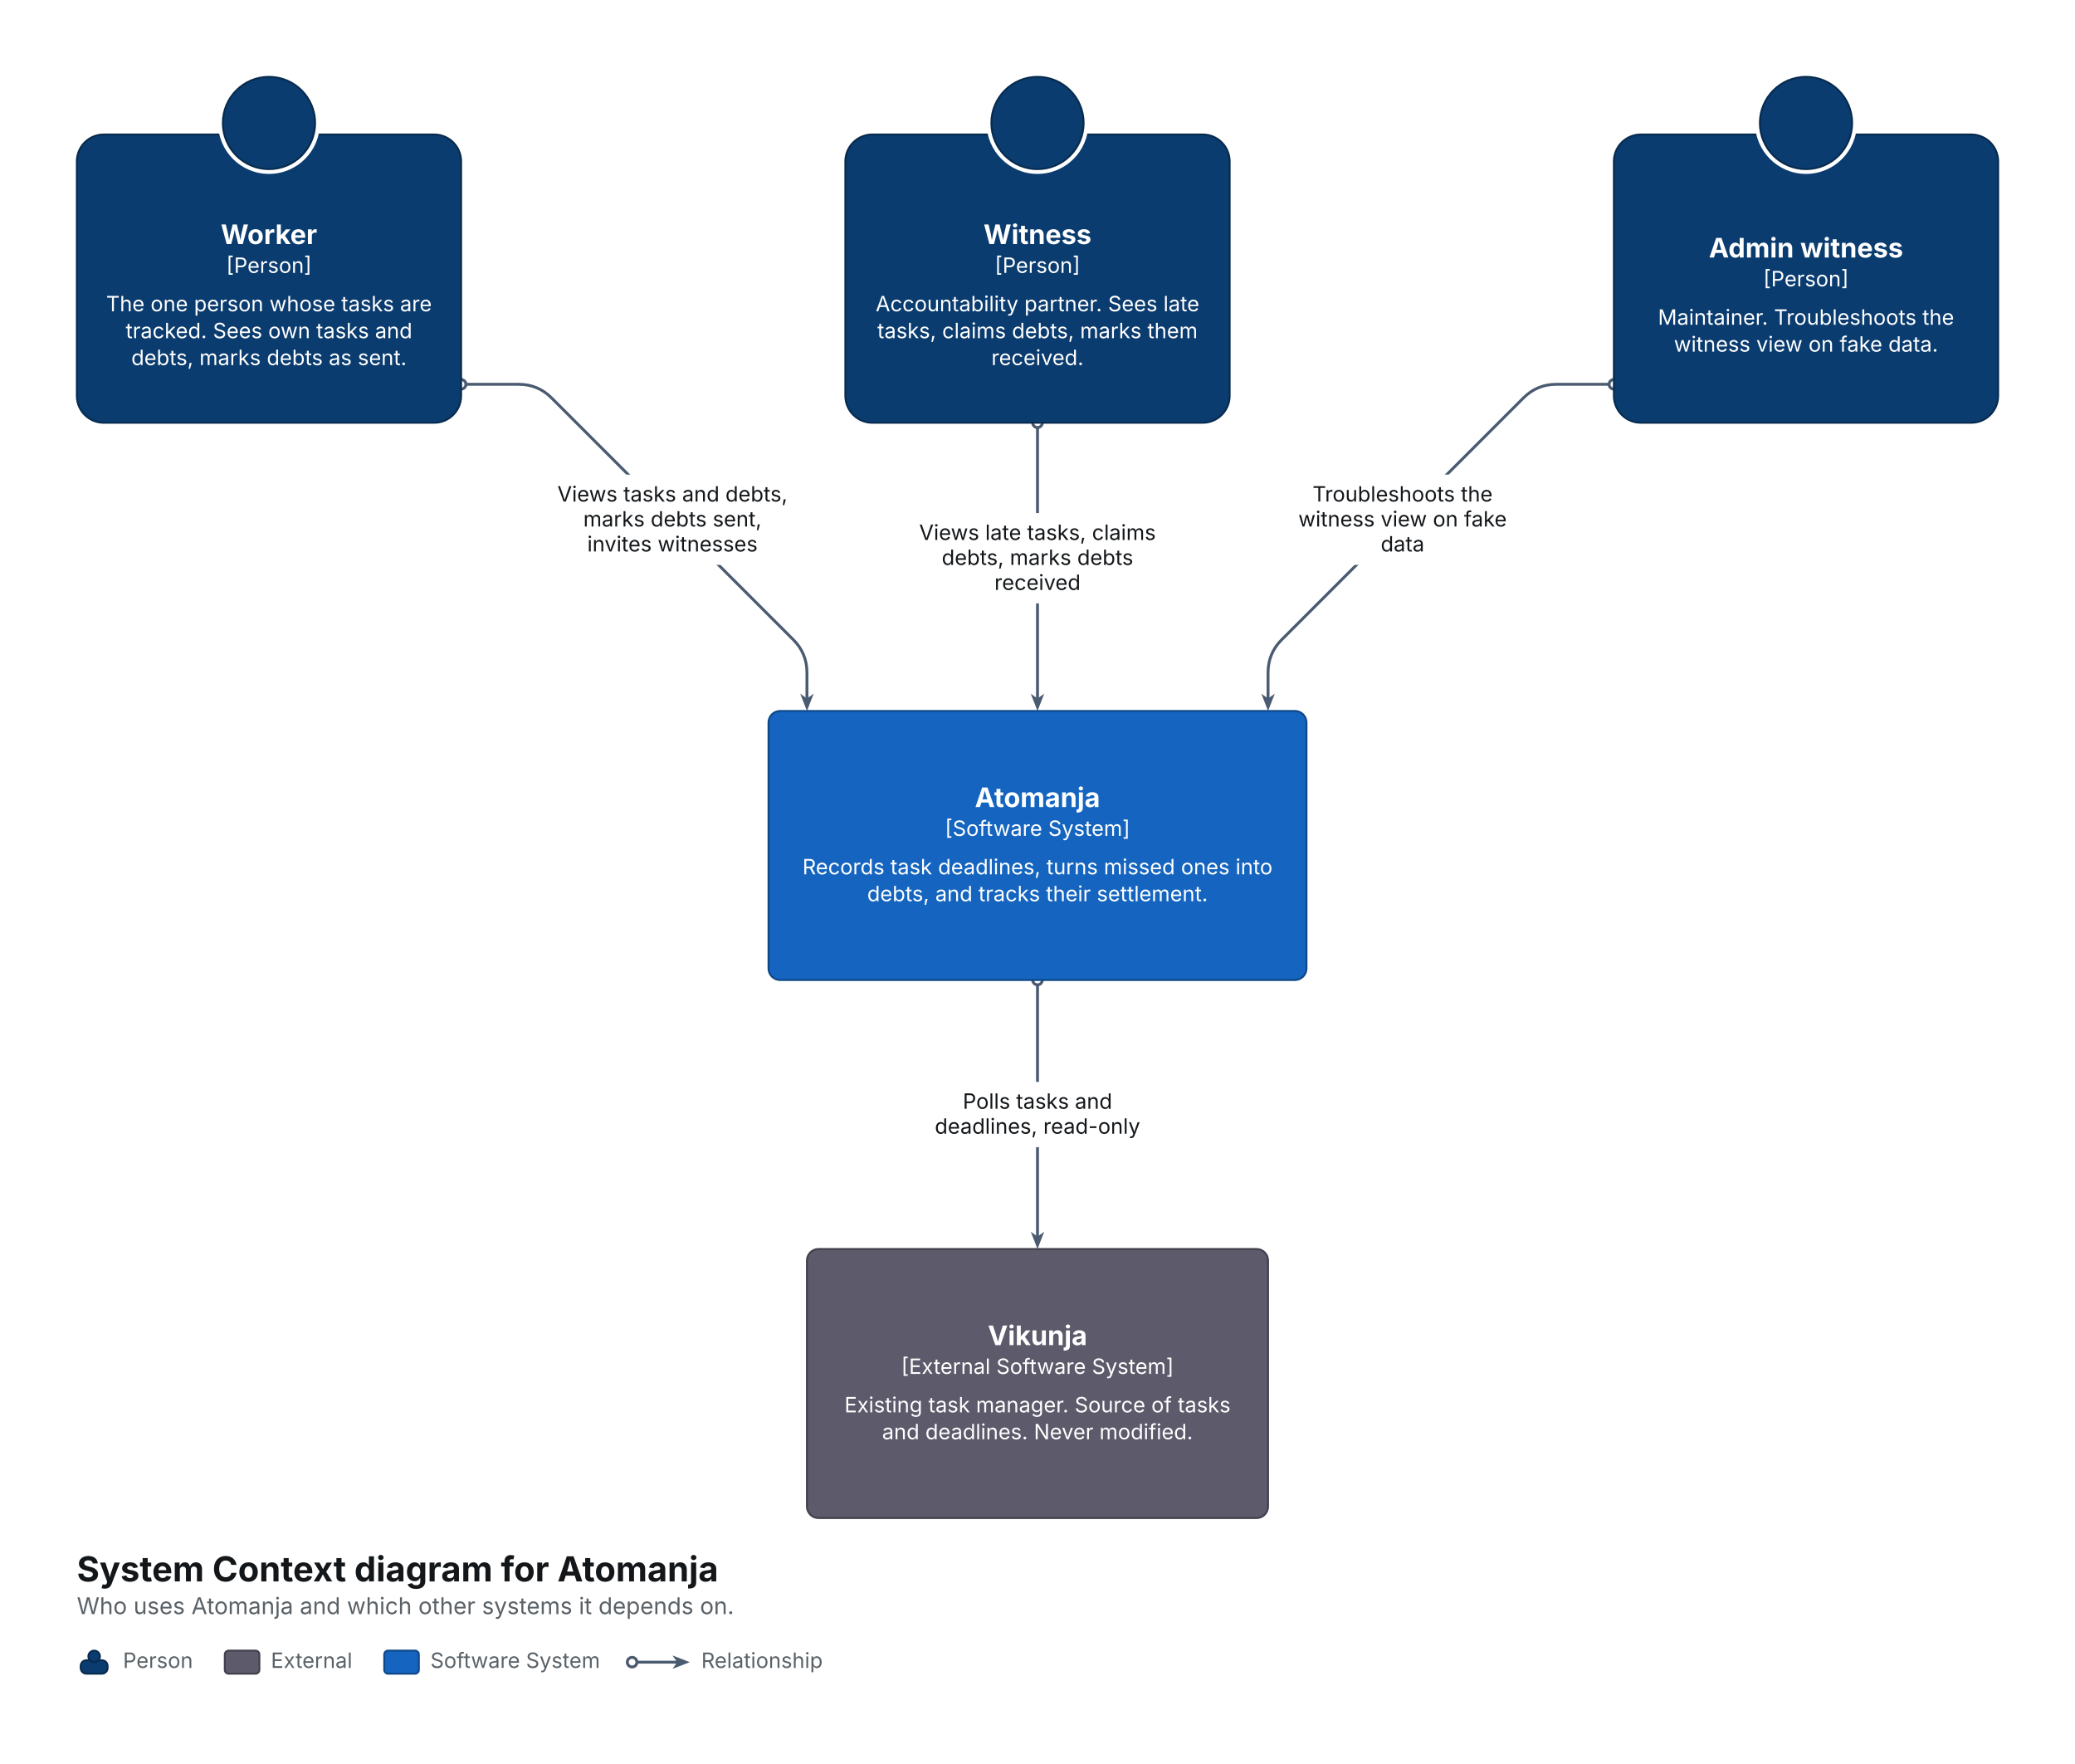
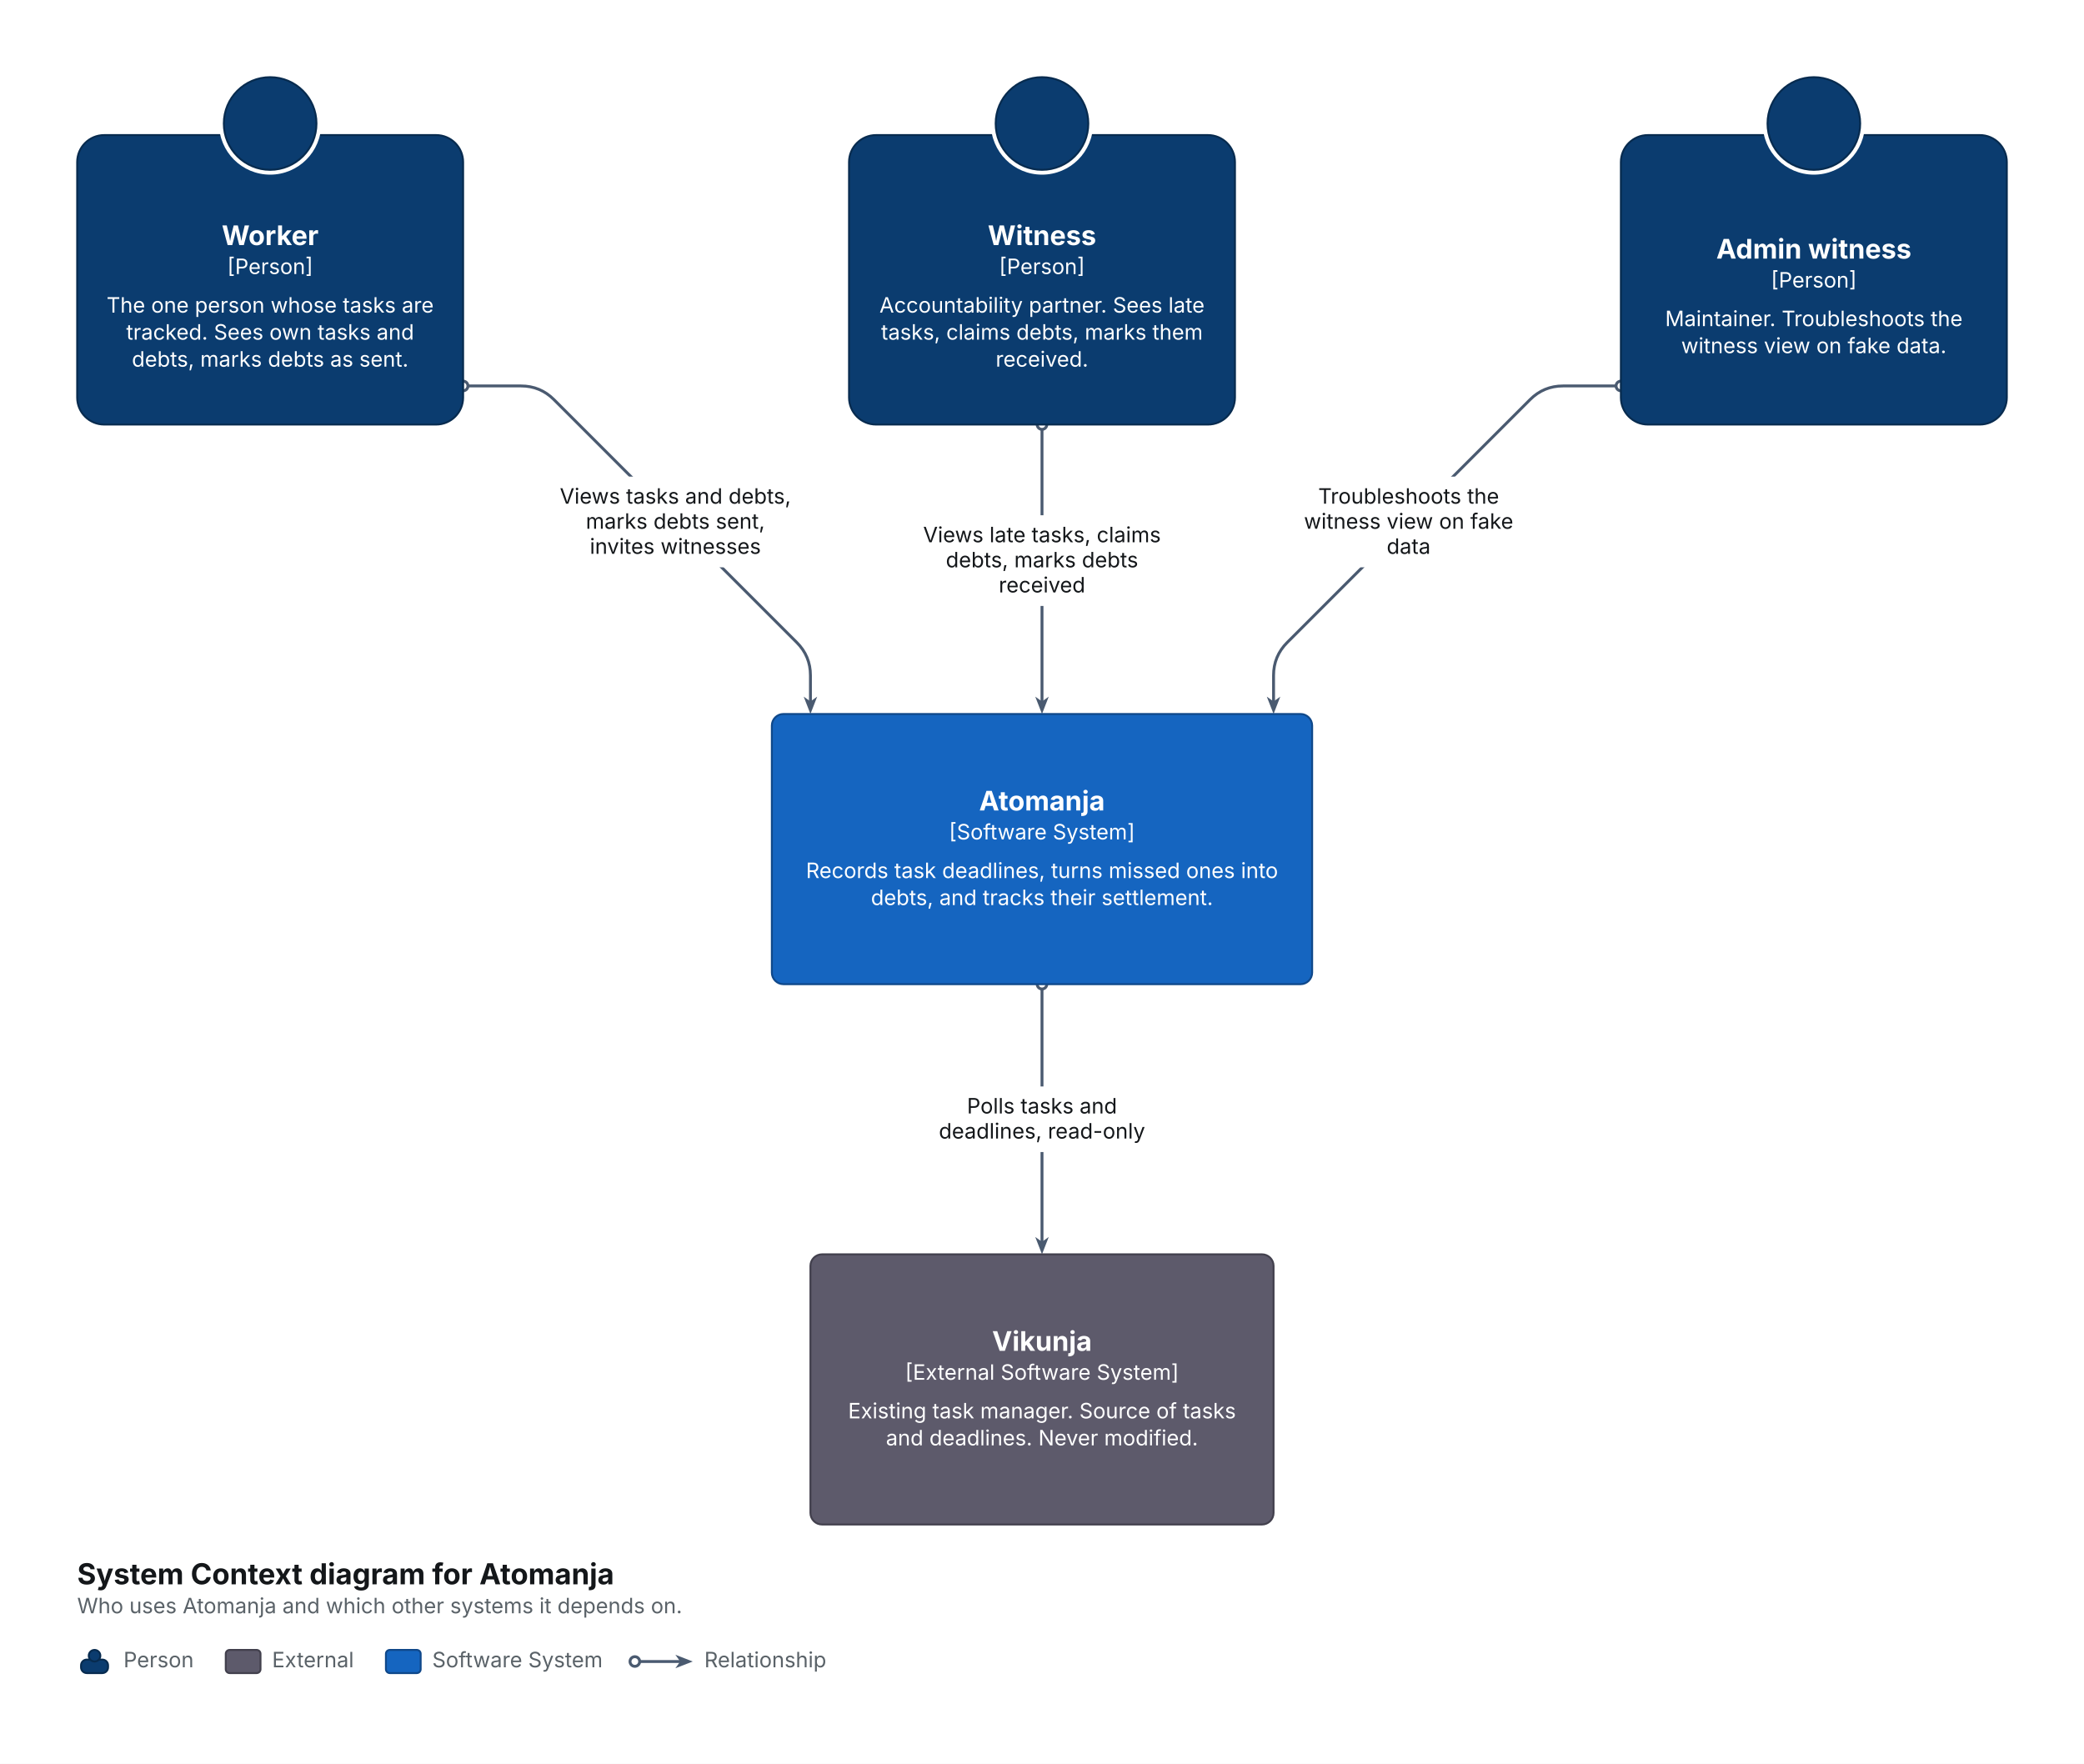
- <svg xmlns="http://www.w3.org/2000/svg" viewBox="80 40 1080 918" width="1080" height="918" xml:space="preserve">
-   <rect x="80" y="40" width="1080" height="918" fill="#ffffff" />
+ <svg xmlns="http://www.w3.org/2000/svg" viewBox="80 40 1080 914" width="1080" height="914" xml:space="preserve">
+   <rect x="80" y="40" width="1080" height="914" fill="#ffffff" />
  <g class="line">
    <path d="M320 240 L350 240 Q360 240 367.1 247.1 L492.9 372.9 Q500 380 500 390 L500 404" fill="none" stroke="#4a5a70" stroke-width="1.5" stroke-linejoin="round" />
    <path d="M500 410 L496.5 401 L500 403.5 L503.5 401 Z" fill="#4a5a70" />
    <circle cx="320" cy="240" r="2.5" fill="#ffffff" stroke="#4a5a70" stroke-width="1.5" />
  </g>
  <g class="line">
    <path d="M620 260 L620 404" fill="none" stroke="#4a5a70" stroke-width="1.5" stroke-linejoin="round" />
    <path d="M620 410 L616.5 401 L620 403.5 L623.5 401 Z" fill="#4a5a70" />
    <circle cx="620" cy="260" r="2.5" fill="#ffffff" stroke="#4a5a70" stroke-width="1.5" />
  </g>
  <g class="line">
    <path d="M920 240 L890 240 Q880 240 872.9 247.1 L747.1 372.9 Q740 380 740 390 L740 404" fill="none" stroke="#4a5a70" stroke-width="1.5" stroke-linejoin="round" />
    <path d="M740 410 L736.5 401 L740 403.5 L743.5 401 Z" fill="#4a5a70" />
    <circle cx="920" cy="240" r="2.5" fill="#ffffff" stroke="#4a5a70" stroke-width="1.5" />
  </g>
  <g class="line">
    <path d="M620 550 L620 684" fill="none" stroke="#4a5a70" stroke-width="1.5" stroke-linejoin="round" />
    <path d="M620 690 L616.5 681 L620 683.5 L623.5 681 Z" fill="#4a5a70" />
    <circle cx="620" cy="550" r="2.5" fill="#ffffff" stroke="#4a5a70" stroke-width="1.5" />
  </g>
  <g class="box">
    <rect x="120" y="110" width="200" height="150" rx="14" fill="#0b3c6f" stroke="#072b4f" stroke-width="1" />
    <circle cx="220" cy="104" r="26.5" fill="#ffffff" />
    <circle cx="220" cy="104" r="24" fill="#0b3c6f" stroke="#072b4f" stroke-width="1" />
    <text x="220" y="167" font-family="Inter, sans-serif" font-size="14" font-weight="bold" fill="#ffffff" text-anchor="middle">Worker</text>
    <text x="220" y="182" font-family="Inter, sans-serif" font-size="11" fill="#ffffff" text-anchor="middle">[Person]</text>
    <text x="220" y="202" font-family="Inter, sans-serif" font-size="11" fill="#ffffff" text-anchor="middle">The one person whose tasks are</text>
    <text x="220" y="216" font-family="Inter, sans-serif" font-size="11" fill="#ffffff" text-anchor="middle">tracked. Sees own tasks and</text>
    <text x="220" y="230" font-family="Inter, sans-serif" font-size="11" fill="#ffffff" text-anchor="middle">debts, marks debts as sent.</text>
  </g>
  <g class="box">
    <rect x="520" y="110" width="200" height="150" rx="14" fill="#0b3c6f" stroke="#072b4f" stroke-width="1" />
    <circle cx="620" cy="104" r="26.5" fill="#ffffff" />
    <circle cx="620" cy="104" r="24" fill="#0b3c6f" stroke="#072b4f" stroke-width="1" />
    <text x="620" y="167" font-family="Inter, sans-serif" font-size="14" font-weight="bold" fill="#ffffff" text-anchor="middle">Witness</text>
    <text x="620" y="182" font-family="Inter, sans-serif" font-size="11" fill="#ffffff" text-anchor="middle">[Person]</text>
    <text x="620" y="202" font-family="Inter, sans-serif" font-size="11" fill="#ffffff" text-anchor="middle">Accountability partner. Sees late</text>
    <text x="620" y="216" font-family="Inter, sans-serif" font-size="11" fill="#ffffff" text-anchor="middle">tasks, claims debts, marks them</text>
    <text x="620" y="230" font-family="Inter, sans-serif" font-size="11" fill="#ffffff" text-anchor="middle">received.</text>
  </g>
  <g class="box">
    <rect x="920" y="110" width="200" height="150" rx="14" fill="#0b3c6f" stroke="#072b4f" stroke-width="1" />
    <circle cx="1020" cy="104" r="26.5" fill="#ffffff" />
    <circle cx="1020" cy="104" r="24" fill="#0b3c6f" stroke="#072b4f" stroke-width="1" />
    <text x="1020" y="174" font-family="Inter, sans-serif" font-size="14" font-weight="bold" fill="#ffffff" text-anchor="middle">Admin witness</text>
    <text x="1020" y="189" font-family="Inter, sans-serif" font-size="11" fill="#ffffff" text-anchor="middle">[Person]</text>
    <text x="1020" y="209" font-family="Inter, sans-serif" font-size="11" fill="#ffffff" text-anchor="middle">Maintainer. Troubleshoots the</text>
    <text x="1020" y="223" font-family="Inter, sans-serif" font-size="11" fill="#ffffff" text-anchor="middle">witness view on fake data.</text>
  </g>
  <g class="box">
    <rect x="500" y="690" width="240" height="140" rx="6" fill="#5d5a6b" stroke="#42404d" stroke-width="1" />
    <text x="620" y="740" font-family="Inter, sans-serif" font-size="14" font-weight="bold" fill="#ffffff" text-anchor="middle">Vikunja</text>
    <text x="620" y="755" font-family="Inter, sans-serif" font-size="11" fill="#ffffff" text-anchor="middle">[External Software System]</text>
    <text x="620" y="775" font-family="Inter, sans-serif" font-size="11" fill="#ffffff" text-anchor="middle">Existing task manager. Source of tasks</text>
    <text x="620" y="789" font-family="Inter, sans-serif" font-size="11" fill="#ffffff" text-anchor="middle">and deadlines. Never modified.</text>
  </g>
  <g class="box">
    <rect x="480" y="410" width="280" height="140" rx="6" fill="#1565c0" stroke="#0f488a" stroke-width="1" />
    <text x="620" y="460" font-family="Inter, sans-serif" font-size="14" font-weight="bold" fill="#ffffff" text-anchor="middle">Atomanja</text>
    <text x="620" y="475" font-family="Inter, sans-serif" font-size="11" fill="#ffffff" text-anchor="middle">[Software System]</text>
    <text x="620" y="495" font-family="Inter, sans-serif" font-size="11" fill="#ffffff" text-anchor="middle">Records task deadlines, turns missed ones into</text>
    <text x="620" y="509" font-family="Inter, sans-serif" font-size="11" fill="#ffffff" text-anchor="middle">debts, and tracks their settlement.</text>
  </g>
  <g class="label">
    <rect x="364" y="287" width="133" height="47" rx="3" fill="#ffffff" />
    <text x="430" y="301" font-family="Inter, sans-serif" font-size="11" fill="#14171a" text-anchor="middle">Views tasks and debts,</text>
    <text x="430" y="314" font-family="Inter, sans-serif" font-size="11" fill="#14171a" text-anchor="middle">marks debts sent,</text>
    <text x="430" y="327" font-family="Inter, sans-serif" font-size="11" fill="#14171a" text-anchor="middle">invites witnesses</text>
  </g>
  <g class="label">
    <rect x="552" y="307" width="136" height="47" rx="3" fill="#ffffff" />
    <text x="620" y="321" font-family="Inter, sans-serif" font-size="11" fill="#14171a" text-anchor="middle">Views late tasks, claims</text>
    <text x="620" y="334" font-family="Inter, sans-serif" font-size="11" fill="#14171a" text-anchor="middle">debts, marks debts</text>
    <text x="620" y="347" font-family="Inter, sans-serif" font-size="11" fill="#14171a" text-anchor="middle">received</text>
  </g>
  <g class="label">
    <rect x="749" y="287" width="122" height="47" rx="3" fill="#ffffff" />
    <text x="810" y="301" font-family="Inter, sans-serif" font-size="11" fill="#14171a" text-anchor="middle">Troubleshoots the</text>
    <text x="810" y="314" font-family="Inter, sans-serif" font-size="11" fill="#14171a" text-anchor="middle">witness view on fake</text>
    <text x="810" y="327" font-family="Inter, sans-serif" font-size="11" fill="#14171a" text-anchor="middle">data</text>
  </g>
  <g class="label">
    <rect x="561" y="603" width="119" height="34" rx="3" fill="#ffffff" />
    <text x="620" y="617" font-family="Inter, sans-serif" font-size="11" fill="#14171a" text-anchor="middle">Polls tasks and</text>
    <text x="620" y="630" font-family="Inter, sans-serif" font-size="11" fill="#14171a" text-anchor="middle">deadlines, read-only</text>
  </g>
  <g class="title">
-     <text x="120" y="863" font-family="Inter, sans-serif" font-size="18" font-weight="bold" fill="#14171a" text-anchor="start">System Context diagram for Atomanja</text>
+     <text x="120" y="861" font-family="Inter, sans-serif" font-size="15" font-weight="bold" fill="#14171a" text-anchor="start">System Context diagram for Atomanja</text>
  </g>
  <g class="subtitle">
-     <text x="120" y="880" font-family="Inter, sans-serif" font-size="12" fill="#5a6268" text-anchor="start">Who uses Atomanja and which other systems it depends on.</text>
+     <text x="120" y="876" font-family="Inter, sans-serif" font-size="11" fill="#5a6268" text-anchor="start">Who uses Atomanja and which other systems it depends on.</text>
  </g>
  <g class="key">
-     <rect x="122" y="904" width="14" height="7" rx="3" fill="#0b3c6f" stroke="#072b4f" stroke-width="1" />
-     <circle cx="129" cy="902" r="3" fill="#0b3c6f" stroke="#072b4f" stroke-width="1" />
-     <text x="144" y="908" font-family="Inter, sans-serif" font-size="11" fill="#5a6268" text-anchor="start">Person</text>
+     <rect x="122" y="900" width="14" height="7" rx="3" fill="#0b3c6f" stroke="#072b4f" stroke-width="1" />
+     <circle cx="129" cy="898" r="3" fill="#0b3c6f" stroke="#072b4f" stroke-width="1" />
+     <text x="144" y="904" font-family="Inter, sans-serif" font-size="11" fill="#5a6268" text-anchor="start">Person</text>
  </g>
  <g class="key">
-     <rect x="197" y="899" width="18" height="12" rx="2" fill="#5d5a6b" stroke="#42404d" stroke-width="1" />
-     <text x="221" y="908" font-family="Inter, sans-serif" font-size="11" fill="#5a6268" text-anchor="start">External</text>
+     <rect x="197" y="895" width="18" height="12" rx="2" fill="#5d5a6b" stroke="#42404d" stroke-width="1" />
+     <text x="221" y="904" font-family="Inter, sans-serif" font-size="11" fill="#5a6268" text-anchor="start">External</text>
  </g>
  <g class="key">
-     <rect x="280" y="899" width="18" height="12" rx="2" fill="#1565c0" stroke="#0f488a" stroke-width="1" />
-     <text x="304" y="908" font-family="Inter, sans-serif" font-size="11" fill="#5a6268" text-anchor="start">Software System</text>
+     <rect x="280" y="895" width="18" height="12" rx="2" fill="#1565c0" stroke="#0f488a" stroke-width="1" />
+     <text x="304" y="904" font-family="Inter, sans-serif" font-size="11" fill="#5a6268" text-anchor="start">Software System</text>
  </g>
  <g class="key">
-     <path d="M409 905 L433 905" fill="none" stroke="#4a5a70" stroke-width="1.5" stroke-linejoin="round" />
-     <path d="M439 905 L430 908.5 L432.5 905 L430 901.5 Z" fill="#4a5a70" />
-     <circle cx="409" cy="905" r="2.5" fill="#ffffff" stroke="#4a5a70" stroke-width="1.5" />
-     <text x="445" y="908" font-family="Inter, sans-serif" font-size="11" fill="#5a6268" text-anchor="start">Relationship</text>
+     <path d="M409 901 L433 901" fill="none" stroke="#4a5a70" stroke-width="1.5" stroke-linejoin="round" />
+     <path d="M439 901 L430 904.5 L432.5 901 L430 897.5 Z" fill="#4a5a70" />
+     <circle cx="409" cy="901" r="2.5" fill="#ffffff" stroke="#4a5a70" stroke-width="1.5" />
+     <text x="445" y="904" font-family="Inter, sans-serif" font-size="11" fill="#5a6268" text-anchor="start">Relationship</text>
  </g>
</svg>
